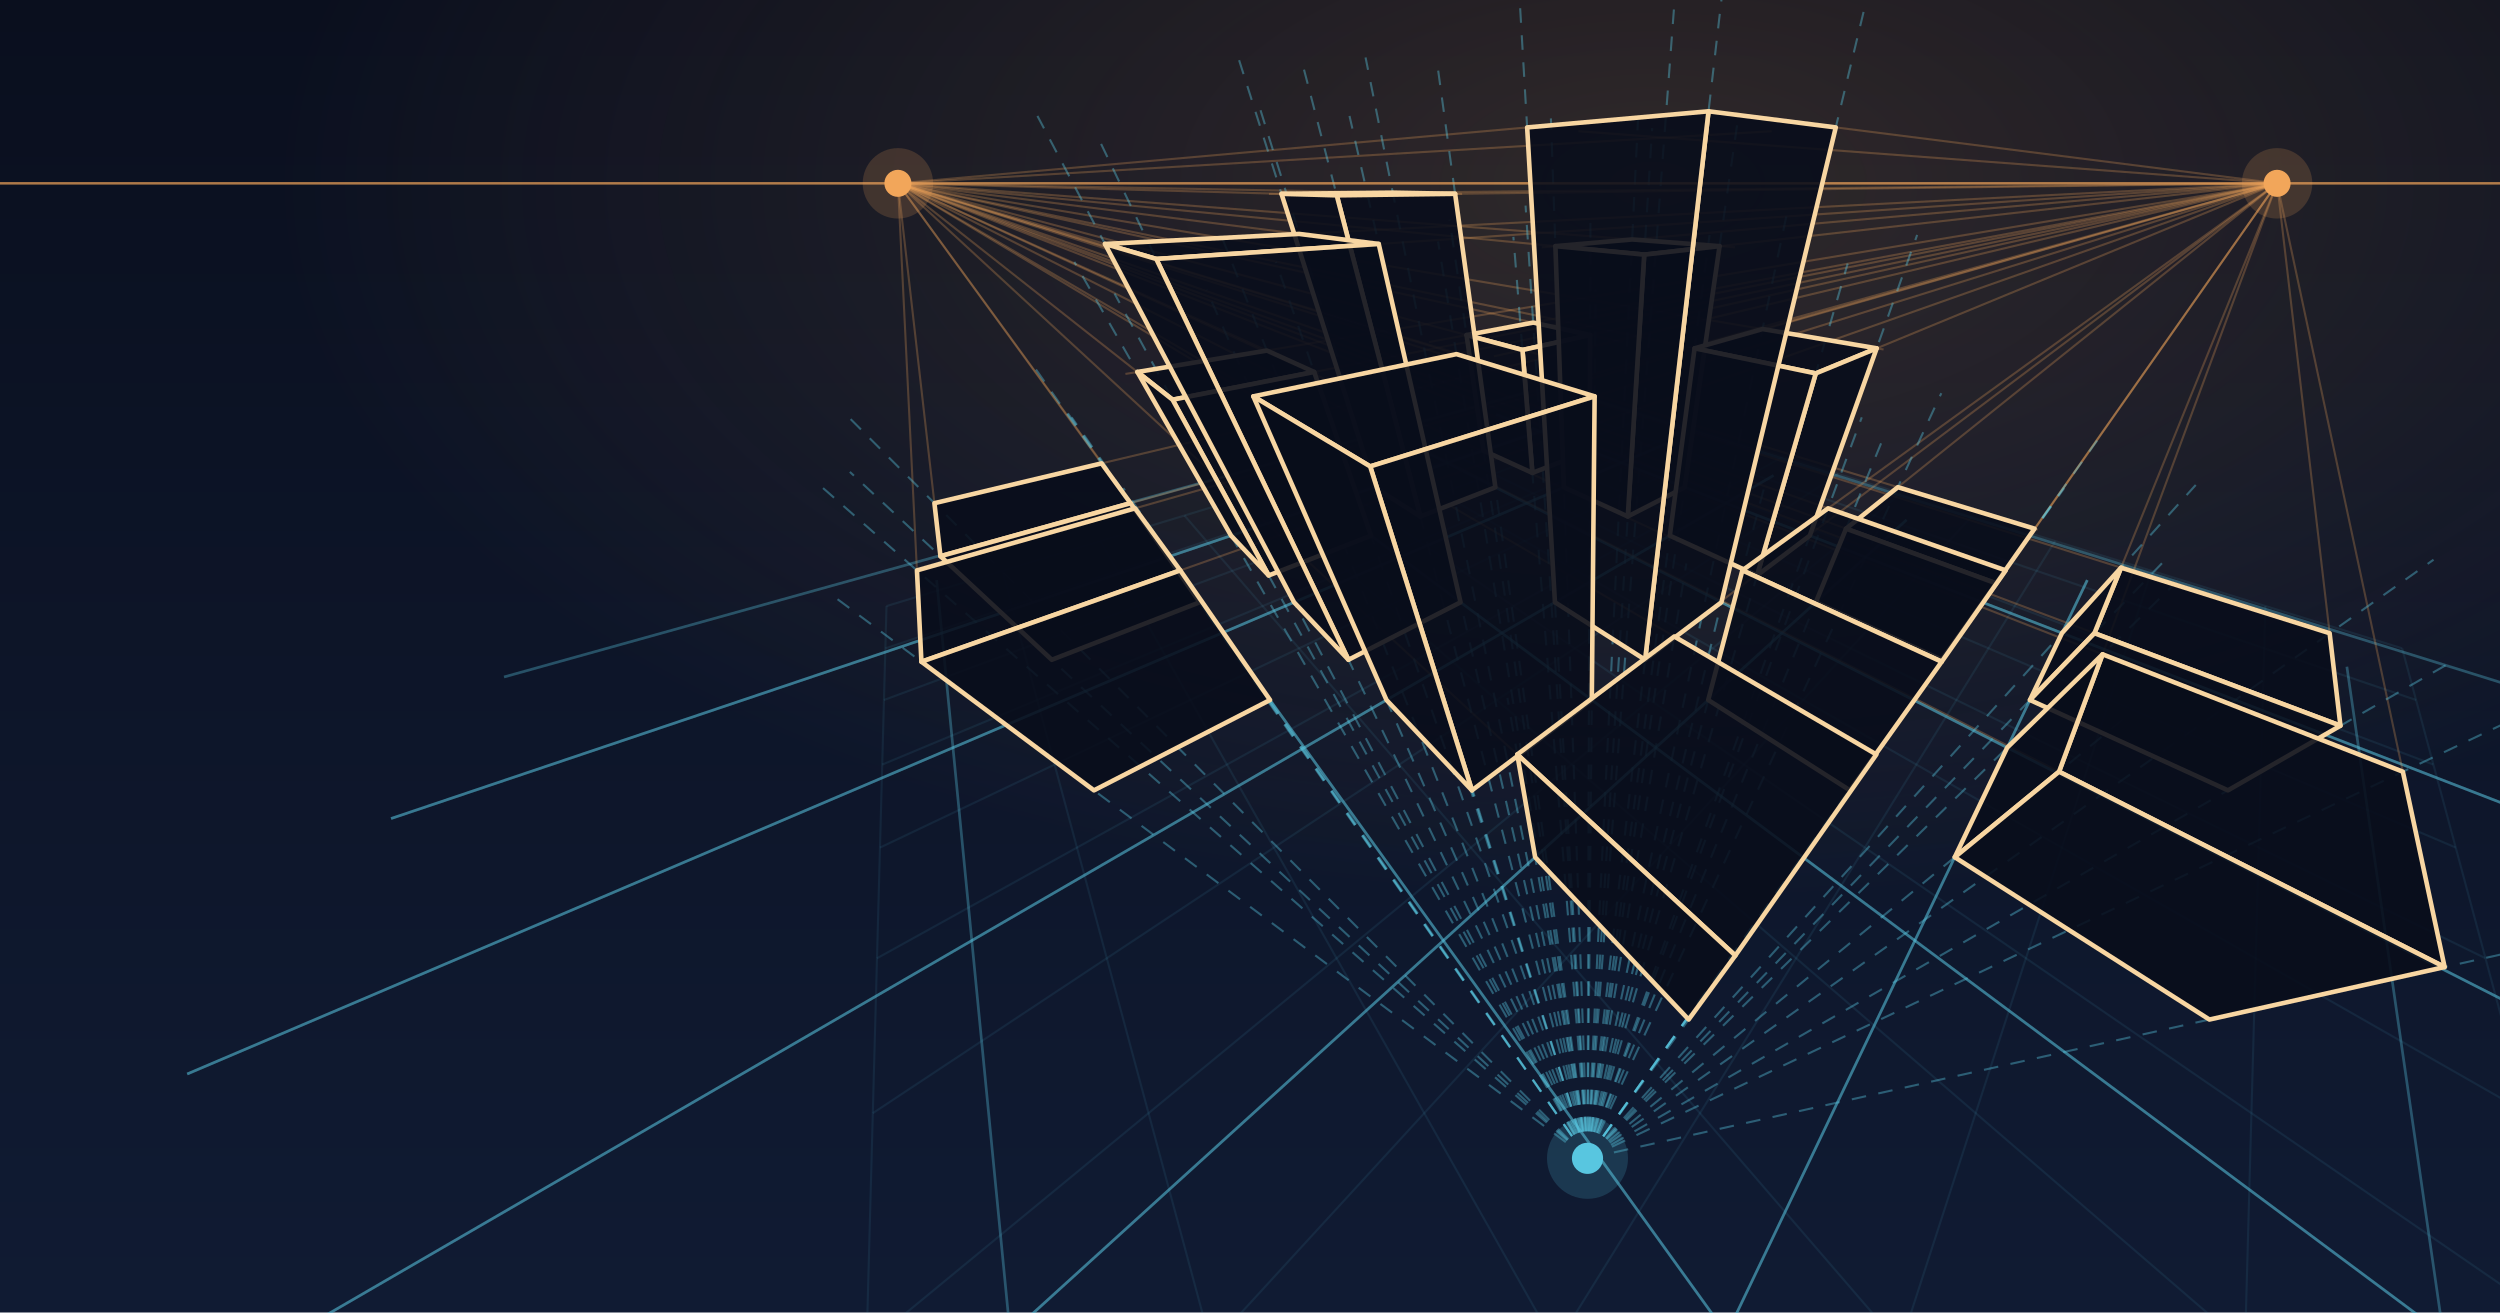
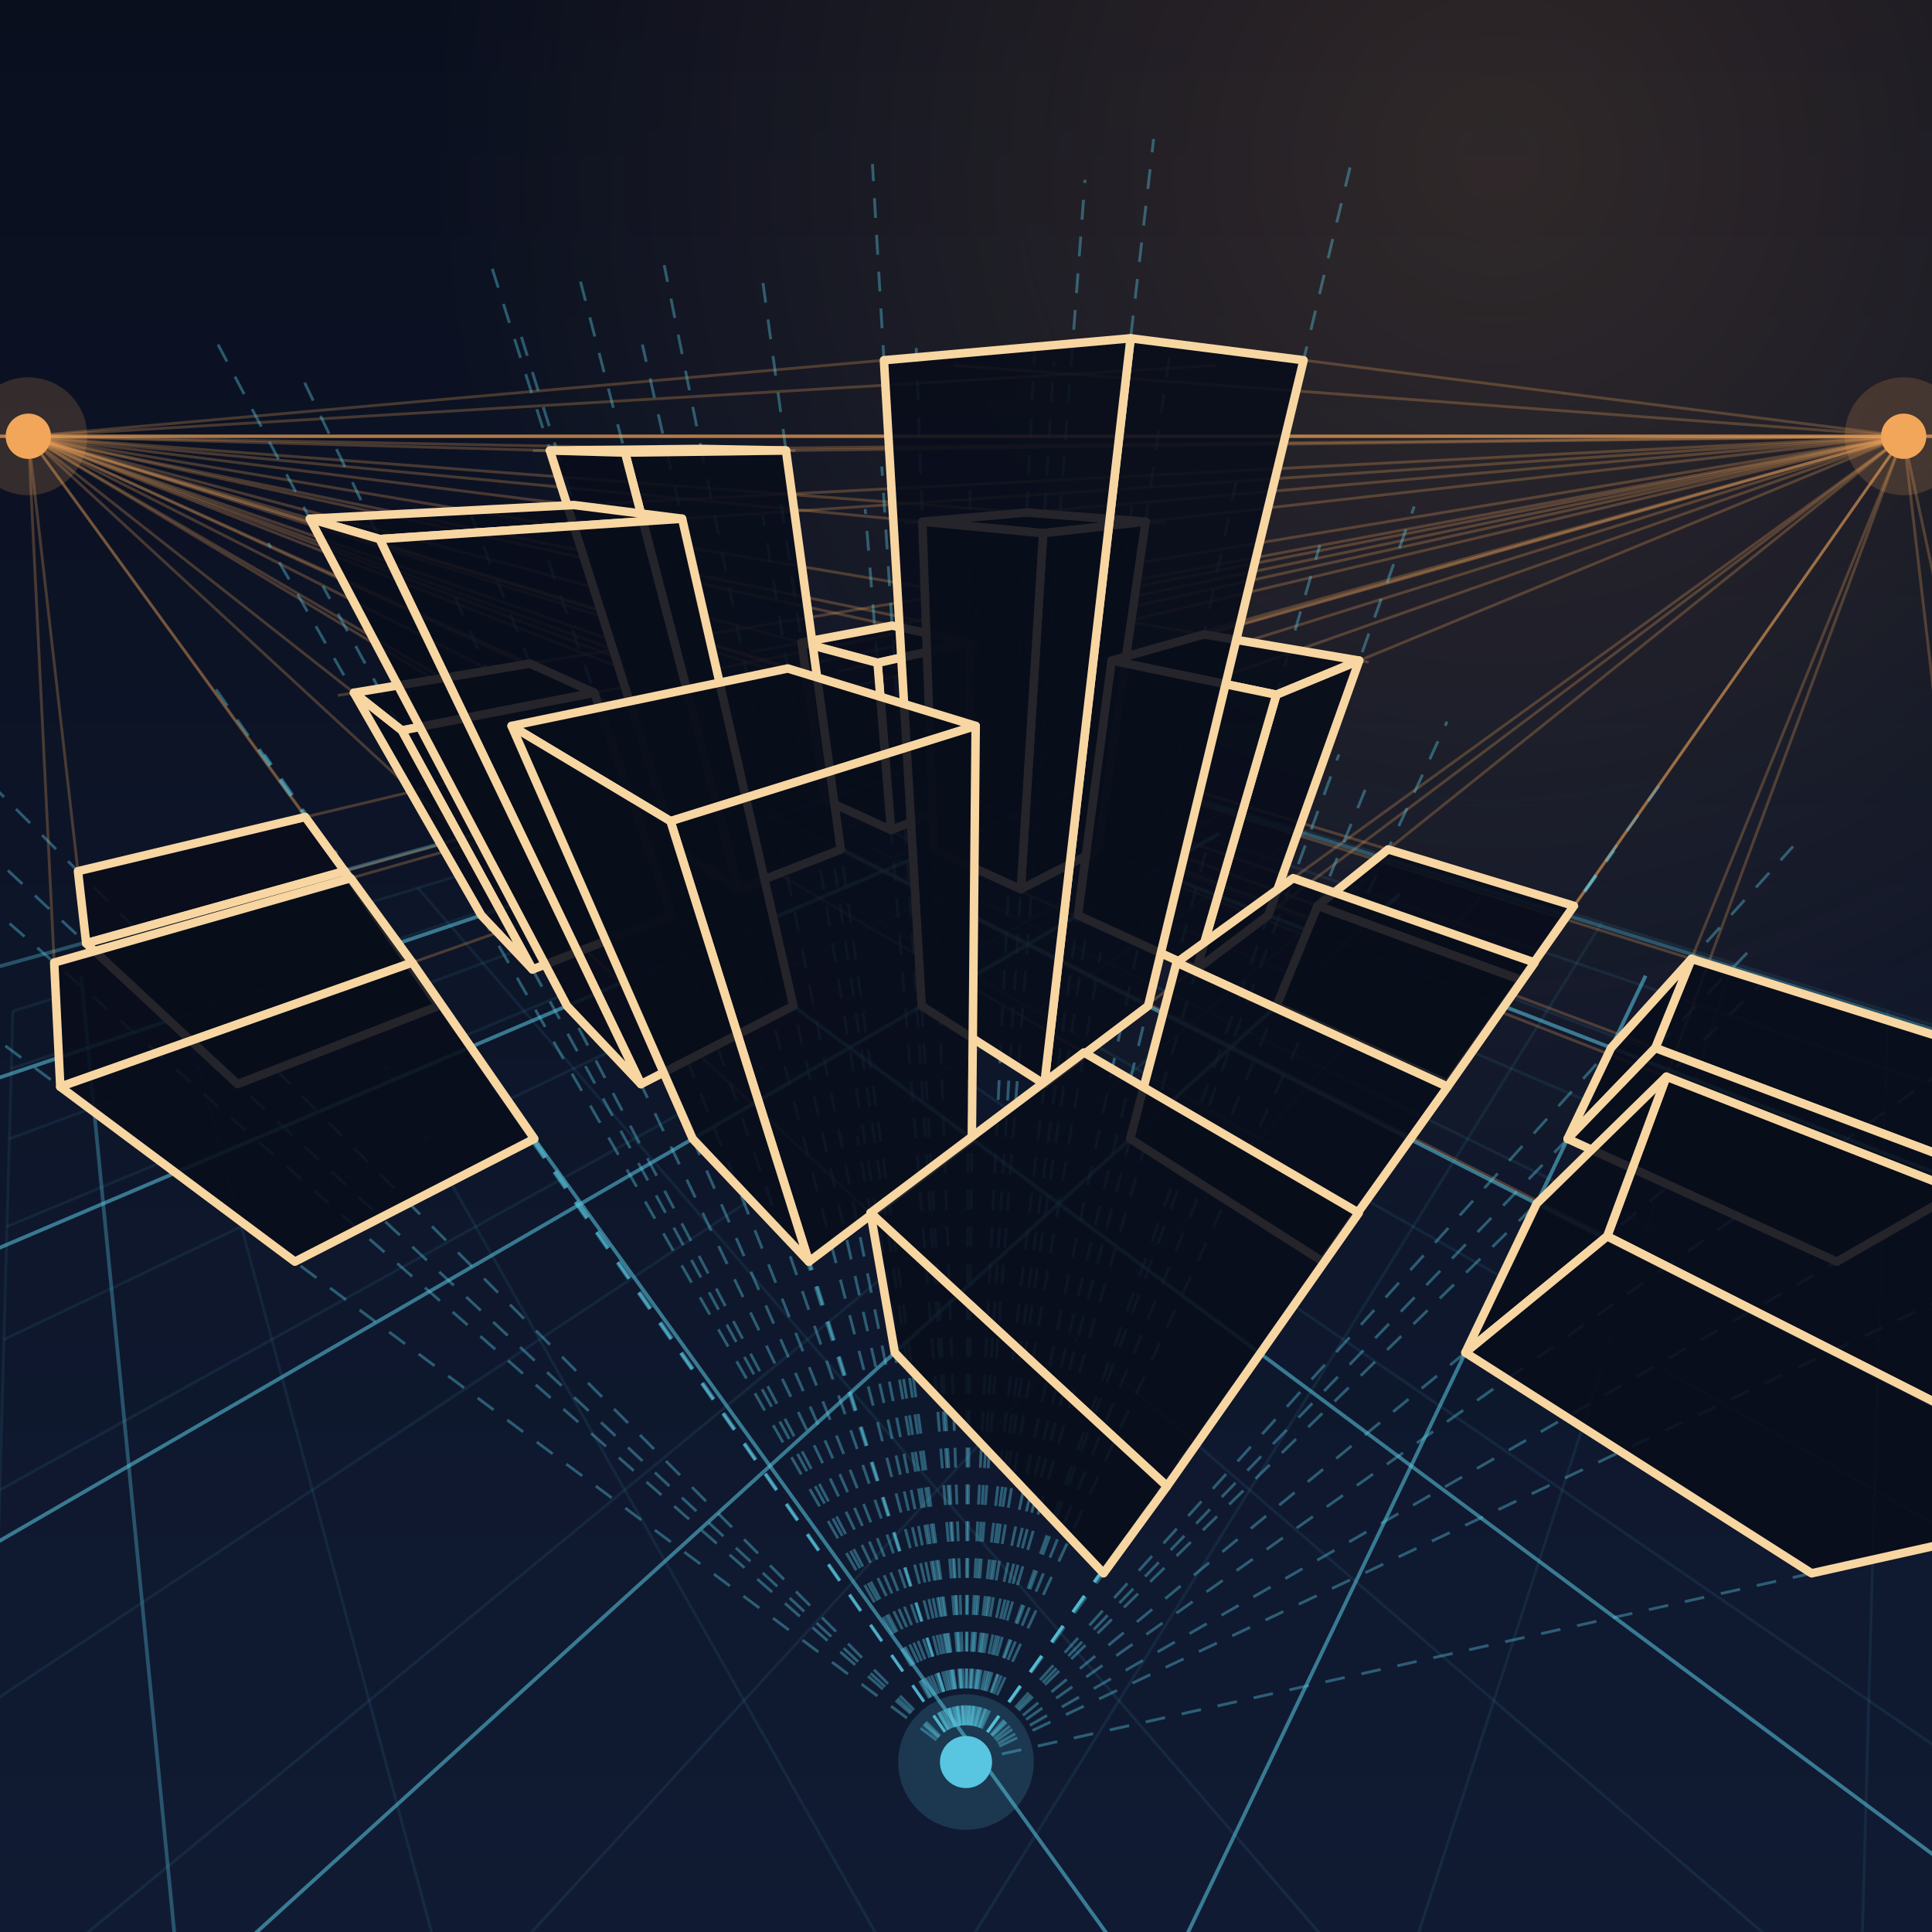
- <svg xmlns="http://www.w3.org/2000/svg" viewBox="0 0 1200 630" width="1200" height="630">
+ <svg xmlns="http://www.w3.org/2000/svg" viewBox="421 -66 682 682" width="1024" height="1024">
  <defs>
    <linearGradient id="sky" x1="0" y1="0" x2="0" y2="1">
      <stop offset="0" stop-color="#0A0F1E" />
      <stop offset="1" stop-color="#101B33" />
    </linearGradient>
-     <radialGradient id="glow" cx="0.660" cy="0.140" r=".55">
+     <radialGradient id="glow" cx="0.773" cy="0.086" r=".55">
      <stop offset="0" stop-color="#F2A65A" stop-opacity=".16" />
      <stop offset="1" stop-color="#F2A65A" stop-opacity="0" />
    </radialGradient>
  </defs>
-   <rect id="bg" x="0" y="0" width="1200" height="630" fill="url(#sky)" />
-   <rect x="0" y="0" width="1200" height="630" fill="url(#glow)" />
+   <rect id="bg" x="421" y="-66" width="682" height="682" fill="url(#sky)" />
+   <rect x="421" y="-66" width="682" height="682" fill="url(#glow)" />
  <g id="art">
    <g id="grid">
      <line x1="408.68" y1="914.67" x2="425.52" y2="290.92" stroke="#58C6E0" stroke-opacity=".09" stroke-width="1" />
      <line x1="653.81" y1="914.67" x2="481.14" y2="274.01" stroke="#58C6E0" stroke-opacity=".09" stroke-width="1" />
      <line x1="898.94" y1="914.67" x2="528.19" y2="259.70" stroke="#58C6E0" stroke-opacity=".09" stroke-width="1" />
      <line x1="1144.07" y1="914.67" x2="568.53" y2="247.44" stroke="#58C6E0" stroke-opacity=".09" stroke-width="1" />
      <line x1="1293.00" y1="831.67" x2="603.49" y2="236.81" stroke="#58C6E0" stroke-opacity=".09" stroke-width="1" />
      <line x1="1243.02" y1="645.84" x2="634.08" y2="227.51" stroke="#58C6E0" stroke-opacity=".09" stroke-width="1" />
      <line x1="1213.03" y1="534.32" x2="661.07" y2="219.31" stroke="#58C6E0" stroke-opacity=".09" stroke-width="1" />
      <line x1="1193.03" y1="459.96" x2="685.07" y2="212.01" stroke="#58C6E0" stroke-opacity=".09" stroke-width="1" />
      <line x1="1178.75" y1="406.84" x2="706.54" y2="205.49" stroke="#58C6E0" stroke-opacity=".09" stroke-width="1" />
      <line x1="1168.03" y1="366.99" x2="725.86" y2="199.61" stroke="#58C6E0" stroke-opacity=".09" stroke-width="1" />
      <line x1="1159.70" y1="336.00" x2="743.34" y2="194.30" stroke="#58C6E0" stroke-opacity=".09" stroke-width="1" />
      <line x1="1153.03" y1="311.20" x2="759.23" y2="189.47" stroke="#58C6E0" stroke-opacity=".09" stroke-width="1" />
      <line x1="1315.32" y1="914.67" x2="1153.03" y2="311.20" stroke="#58C6E0" stroke-opacity=".09" stroke-width="1" />
      <line x1="1070.19" y1="914.67" x2="1087.40" y2="290.92" stroke="#58C6E0" stroke-opacity=".09" stroke-width="1" />
      <line x1="825.06" y1="914.67" x2="1032.71" y2="274.01" stroke="#58C6E0" stroke-opacity=".09" stroke-width="1" />
      <line x1="579.93" y1="914.67" x2="986.43" y2="259.70" stroke="#58C6E0" stroke-opacity=".09" stroke-width="1" />
      <line x1="410.92" y1="831.67" x2="946.76" y2="247.44" stroke="#58C6E0" stroke-opacity=".09" stroke-width="1" />
      <line x1="415.94" y1="645.84" x2="912.38" y2="236.81" stroke="#58C6E0" stroke-opacity=".09" stroke-width="1" />
      <line x1="418.95" y1="534.32" x2="882.30" y2="227.51" stroke="#58C6E0" stroke-opacity=".09" stroke-width="1" />
      <line x1="420.96" y1="459.96" x2="855.76" y2="219.31" stroke="#58C6E0" stroke-opacity=".09" stroke-width="1" />
      <line x1="422.39" y1="406.84" x2="832.16" y2="212.01" stroke="#58C6E0" stroke-opacity=".09" stroke-width="1" />
      <line x1="423.47" y1="366.99" x2="811.05" y2="205.49" stroke="#58C6E0" stroke-opacity=".09" stroke-width="1" />
      <line x1="424.30" y1="336.00" x2="792.05" y2="199.61" stroke="#58C6E0" stroke-opacity=".09" stroke-width="1" />
      <line x1="424.97" y1="311.20" x2="774.86" y2="194.30" stroke="#58C6E0" stroke-opacity=".09" stroke-width="1" />
      <line x1="425.52" y1="290.92" x2="759.23" y2="189.47" stroke="#58C6E0" stroke-opacity=".09" stroke-width="1" />
    </g>
    <g id="roads">
      <line x1="1212.36" y1="914.67" x2="1126.50" y2="320.02" stroke="#58C6E0" stroke-opacity=".34" stroke-width="1.3" />
      <line x1="697.59" y1="914.67" x2="1001.90" y2="278.45" stroke="#58C6E0" stroke-opacity=".34" stroke-width="1.3" />
      <line x1="697.59" y1="914.67" x2="1001.90" y2="278.45" stroke="#58C6E0" stroke-opacity=".34" stroke-width="1.3" />
      <line x1="182.82" y1="914.67" x2="915.16" y2="249.52" stroke="#58C6E0" stroke-opacity=".34" stroke-width="1.3" />
      <line x1="182.82" y1="914.67" x2="915.16" y2="249.52" stroke="#58C6E0" stroke-opacity=".34" stroke-width="1.3" />
      <line x1="-139.62" y1="803.08" x2="851.31" y2="228.21" stroke="#58C6E0" stroke-opacity=".34" stroke-width="1.3" />
      <line x1="-139.62" y1="803.08" x2="851.31" y2="228.21" stroke="#58C6E0" stroke-opacity=".34" stroke-width="1.3" />
      <line x1="89.85" y1="515.52" x2="802.33" y2="211.88" stroke="#58C6E0" stroke-opacity=".34" stroke-width="1.3" />
      <line x1="89.85" y1="515.52" x2="802.33" y2="211.88" stroke="#58C6E0" stroke-opacity=".34" stroke-width="1.3" />
      <line x1="187.70" y1="392.90" x2="763.58" y2="198.95" stroke="#58C6E0" stroke-opacity=".34" stroke-width="1.3" />
      <line x1="187.70" y1="392.90" x2="763.58" y2="198.95" stroke="#58C6E0" stroke-opacity=".34" stroke-width="1.3" />
      <line x1="241.92" y1="324.95" x2="732.15" y2="188.46" stroke="#58C6E0" stroke-opacity=".34" stroke-width="1.3" />
      <line x1="511.64" y1="914.67" x2="449.58" y2="278.45" stroke="#58C6E0" stroke-opacity=".34" stroke-width="1.3" />
      <line x1="1026.41" y1="914.67" x2="547.33" y2="249.52" stroke="#58C6E0" stroke-opacity=".34" stroke-width="1.3" />
      <line x1="1026.41" y1="914.67" x2="547.33" y2="249.52" stroke="#58C6E0" stroke-opacity=".34" stroke-width="1.3" />
      <line x1="1541.18" y1="914.67" x2="619.30" y2="228.21" stroke="#58C6E0" stroke-opacity=".34" stroke-width="1.3" />
      <line x1="1541.18" y1="914.67" x2="619.30" y2="228.21" stroke="#58C6E0" stroke-opacity=".34" stroke-width="1.3" />
      <line x1="1752.00" y1="760.03" x2="674.50" y2="211.88" stroke="#58C6E0" stroke-opacity=".34" stroke-width="1.3" />
      <line x1="1752.00" y1="760.03" x2="674.50" y2="211.88" stroke="#58C6E0" stroke-opacity=".34" stroke-width="1.3" />
      <line x1="1496.76" y1="499.75" x2="718.18" y2="198.95" stroke="#58C6E0" stroke-opacity=".34" stroke-width="1.3" />
      <line x1="1496.76" y1="499.75" x2="718.18" y2="198.95" stroke="#58C6E0" stroke-opacity=".34" stroke-width="1.3" />
      <line x1="1384.04" y1="384.80" x2="753.60" y2="188.46" stroke="#58C6E0" stroke-opacity=".34" stroke-width="1.3" />
    </g>
    <g id="guides">
      <line x1="431.00" y1="88.00" x2="1066.37" y2="409.95" stroke="#F2A65A" stroke-opacity=".26" stroke-width="1" />
      <line x1="431.00" y1="88.00" x2="1090.18" y2="345.71" stroke="#F2A65A" stroke-opacity=".26" stroke-width="1" />
      <line x1="1093.00" y1="88.00" x2="1161.82" y2="409.95" stroke="#F2A65A" stroke-opacity=".26" stroke-width="1" />
      <line x1="1093.00" y1="88.00" x2="997.50" y2="345.71" stroke="#F2A65A" stroke-opacity=".26" stroke-width="1" />
      <line x1="431.00" y1="88.00" x2="1085.73" y2="334.18" stroke="#F2A65A" stroke-opacity=".26" stroke-width="1" />
      <line x1="431.00" y1="88.00" x2="1100.29" y2="298.31" stroke="#F2A65A" stroke-opacity=".26" stroke-width="1" />
      <line x1="1093.00" y1="88.00" x2="1121.76" y2="334.18" stroke="#F2A65A" stroke-opacity=".26" stroke-width="1" />
      <line x1="1093.00" y1="88.00" x2="1007.61" y2="298.31" stroke="#F2A65A" stroke-opacity=".26" stroke-width="1" />
      <line x1="431.00" y1="88.00" x2="769.91" y2="400.53" stroke="#F2A65A" stroke-opacity=".26" stroke-width="1" />
      <line x1="431.00" y1="88.00" x2="855.80" y2="335.97" stroke="#F2A65A" stroke-opacity=".26" stroke-width="1" />
      <line x1="1093.00" y1="88.00" x2="873.73" y2="400.53" stroke="#F2A65A" stroke-opacity=".26" stroke-width="1" />
      <line x1="1093.00" y1="88.00" x2="763.12" y2="335.97" stroke="#F2A65A" stroke-opacity=".26" stroke-width="1" />
      <line x1="431.00" y1="88.00" x2="893.08" y2="299.80" stroke="#F2A65A" stroke-opacity=".26" stroke-width="1" />
      <line x1="431.00" y1="88.00" x2="939.99" y2="265.84" stroke="#F2A65A" stroke-opacity=".26" stroke-width="1" />
      <line x1="1093.00" y1="88.00" x2="944.50" y2="299.80" stroke="#F2A65A" stroke-opacity=".26" stroke-width="1" />
      <line x1="1093.00" y1="88.00" x2="847.31" y2="265.84" stroke="#F2A65A" stroke-opacity=".26" stroke-width="1" />
      <line x1="431.00" y1="88.00" x2="949.81" y2="276.97" stroke="#F2A65A" stroke-opacity=".26" stroke-width="1" />
      <line x1="431.00" y1="88.00" x2="978.17" y2="254.25" stroke="#F2A65A" stroke-opacity=".26" stroke-width="1" />
      <line x1="1093.00" y1="88.00" x2="960.28" y2="276.97" stroke="#F2A65A" stroke-opacity=".26" stroke-width="1" />
      <line x1="1093.00" y1="88.00" x2="885.49" y2="254.25" stroke="#F2A65A" stroke-opacity=".26" stroke-width="1" />
      <line x1="431.00" y1="88.00" x2="625.47" y2="204.57" stroke="#F2A65A" stroke-opacity=".26" stroke-width="1" />
      <line x1="431.00" y1="88.00" x2="736.61" y2="181.44" stroke="#F2A65A" stroke-opacity=".26" stroke-width="1" />
      <line x1="1093.00" y1="88.00" x2="719.56" y2="204.57" stroke="#F2A65A" stroke-opacity=".26" stroke-width="1" />
      <line x1="1093.00" y1="88.00" x2="643.93" y2="181.44" stroke="#F2A65A" stroke-opacity=".26" stroke-width="1" />
      <line x1="431.00" y1="88.00" x2="775.31" y2="57.40" stroke="#F2A65A" stroke-opacity=".26" stroke-width="1" />
      <line x1="431.00" y1="88.00" x2="850.35" y2="62.99" stroke="#F2A65A" stroke-opacity=".26" stroke-width="1" />
      <line x1="1093.00" y1="88.00" x2="851.51" y2="57.40" stroke="#F2A65A" stroke-opacity=".26" stroke-width="1" />
      <line x1="1093.00" y1="88.00" x2="757.67" y2="62.99" stroke="#F2A65A" stroke-opacity=".26" stroke-width="1" />
      <line x1="431.00" y1="88.00" x2="866.93" y2="178.28" stroke="#F2A65A" stroke-opacity=".26" stroke-width="1" />
      <line x1="431.00" y1="88.00" x2="904.11" y2="167.75" stroke="#F2A65A" stroke-opacity=".26" stroke-width="1" />
      <line x1="1093.00" y1="88.00" x2="873.89" y2="178.28" stroke="#F2A65A" stroke-opacity=".26" stroke-width="1" />
      <line x1="1093.00" y1="88.00" x2="811.43" y2="167.75" stroke="#F2A65A" stroke-opacity=".26" stroke-width="1" />
      <line x1="431.00" y1="88.00" x2="441.40" y2="299.80" stroke="#F2A65A" stroke-opacity=".26" stroke-width="1" />
      <line x1="431.00" y1="88.00" x2="560.74" y2="265.84" stroke="#F2A65A" stroke-opacity=".26" stroke-width="1" />
      <line x1="1093.00" y1="88.00" x2="492.83" y2="299.80" stroke="#F2A65A" stroke-opacity=".26" stroke-width="1" />
      <line x1="1093.00" y1="88.00" x2="468.06" y2="265.84" stroke="#F2A65A" stroke-opacity=".26" stroke-width="1" />
      <line x1="431.00" y1="88.00" x2="544.31" y2="121.17" stroke="#F2A65A" stroke-opacity=".26" stroke-width="1" />
      <line x1="431.00" y1="88.00" x2="650.53" y2="115.68" stroke="#F2A65A" stroke-opacity=".26" stroke-width="1" />
      <line x1="1093.00" y1="88.00" x2="601.42" y2="121.17" stroke="#F2A65A" stroke-opacity=".26" stroke-width="1" />
      <line x1="1093.00" y1="88.00" x2="557.85" y2="115.68" stroke="#F2A65A" stroke-opacity=".26" stroke-width="1" />
      <line x1="431.00" y1="88.00" x2="790.77" y2="122.37" stroke="#F2A65A" stroke-opacity=".26" stroke-width="1" />
      <line x1="431.00" y1="88.00" x2="832.78" y2="118.71" stroke="#F2A65A" stroke-opacity=".26" stroke-width="1" />
      <line x1="1093.00" y1="88.00" x2="787.93" y2="122.37" stroke="#F2A65A" stroke-opacity=".26" stroke-width="1" />
      <line x1="1093.00" y1="88.00" x2="740.10" y2="118.71" stroke="#F2A65A" stroke-opacity=".26" stroke-width="1" />
      <line x1="431.00" y1="88.00" x2="450.97" y2="263.02" stroke="#F2A65A" stroke-opacity=".26" stroke-width="1" />
      <line x1="431.00" y1="88.00" x2="542.45" y2="241.23" stroke="#F2A65A" stroke-opacity=".26" stroke-width="1" />
      <line x1="1093.00" y1="88.00" x2="465.61" y2="263.02" stroke="#F2A65A" stroke-opacity=".26" stroke-width="1" />
      <line x1="1093.00" y1="88.00" x2="449.77" y2="241.23" stroke="#F2A65A" stroke-opacity=".26" stroke-width="1" />
      <line x1="431.00" y1="88.00" x2="562.03" y2="191.22" stroke="#F2A65A" stroke-opacity=".26" stroke-width="1" />
      <line x1="431.00" y1="88.00" x2="632.88" y2="179.49" stroke="#F2A65A" stroke-opacity=".26" stroke-width="1" />
      <line x1="1093.00" y1="88.00" x2="566.08" y2="191.22" stroke="#F2A65A" stroke-opacity=".26" stroke-width="1" />
      <line x1="1093.00" y1="88.00" x2="540.20" y2="179.49" stroke="#F2A65A" stroke-opacity=".26" stroke-width="1" />
      <line x1="431.00" y1="88.00" x2="640.90" y2="93.74" stroke="#F2A65A" stroke-opacity=".26" stroke-width="1" />
      <line x1="431.00" y1="88.00" x2="701.80" y2="93.10" stroke="#F2A65A" stroke-opacity=".26" stroke-width="1" />
      <line x1="1093.00" y1="88.00" x2="643.21" y2="93.74" stroke="#F2A65A" stroke-opacity=".26" stroke-width="1" />
      <line x1="1093.00" y1="88.00" x2="609.12" y2="93.10" stroke="#F2A65A" stroke-opacity=".26" stroke-width="1" />
      <line x1="431.00" y1="88.00" x2="742.15" y2="171.02" stroke="#F2A65A" stroke-opacity=".26" stroke-width="1" />
      <line x1="431.00" y1="88.00" x2="778.61" y2="164.20" stroke="#F2A65A" stroke-opacity=".26" stroke-width="1" />
      <line x1="1093.00" y1="88.00" x2="717.07" y2="171.02" stroke="#F2A65A" stroke-opacity=".26" stroke-width="1" />
      <line x1="1093.00" y1="88.00" x2="685.93" y2="164.20" stroke="#F2A65A" stroke-opacity=".26" stroke-width="1" />
    </g>
    <g id="nadir-rays">
      <line x1="762.00" y1="556.00" x2="1231.01" y2="451.33" stroke="#58C6E0" stroke-opacity=".40" stroke-width="1" stroke-dasharray="7 6" />
      <line x1="762.00" y1="556.00" x2="1208.16" y2="344.43" stroke="#58C6E0" stroke-opacity=".40" stroke-width="1" stroke-dasharray="7 6" />
      <line x1="762.00" y1="556.00" x2="1020.03" y2="344.43" stroke="#58C6E0" stroke-opacity=".40" stroke-width="1" stroke-dasharray="7 6" />
      <line x1="762.00" y1="556.00" x2="1043.84" y2="280.19" stroke="#58C6E0" stroke-opacity=".40" stroke-width="1" stroke-dasharray="7 6" />
      <line x1="762.00" y1="556.00" x2="1174.01" y2="319.27" stroke="#58C6E0" stroke-opacity=".40" stroke-width="1" stroke-dasharray="7 6" />
      <line x1="762.00" y1="556.00" x2="1168.10" y2="268.66" stroke="#58C6E0" stroke-opacity=".40" stroke-width="1" stroke-dasharray="7 6" />
      <line x1="762.00" y1="556.00" x2="1039.39" y2="268.66" stroke="#58C6E0" stroke-opacity=".40" stroke-width="1" stroke-dasharray="7 6" />
      <line x1="762.00" y1="556.00" x2="1053.95" y2="232.79" stroke="#58C6E0" stroke-opacity=".40" stroke-width="1" stroke-dasharray="7 6" />
      <line x1="762.00" y1="556.00" x2="842.88" y2="445.03" stroke="#58C6E0" stroke-opacity=".40" stroke-width="1" stroke-dasharray="7 6" />
      <line x1="762.00" y1="556.00" x2="920.07" y2="335.01" stroke="#58C6E0" stroke-opacity=".40" stroke-width="1" stroke-dasharray="7 6" />
      <line x1="762.00" y1="556.00" x2="723.57" y2="335.01" stroke="#58C6E0" stroke-opacity=".40" stroke-width="1" stroke-dasharray="7 6" />
      <line x1="762.00" y1="556.00" x2="809.46" y2="270.45" stroke="#58C6E0" stroke-opacity=".40" stroke-width="1" stroke-dasharray="7 6" />
      <line x1="762.00" y1="556.00" x2="955.79" y2="284.27" stroke="#58C6E0" stroke-opacity=".40" stroke-width="1" stroke-dasharray="7 6" />
      <line x1="762.00" y1="556.00" x2="990.84" y2="234.28" stroke="#58C6E0" stroke-opacity=".40" stroke-width="1" stroke-dasharray="7 6" />
      <line x1="762.00" y1="556.00" x2="846.74" y2="234.28" stroke="#58C6E0" stroke-opacity=".40" stroke-width="1" stroke-dasharray="7 6" />
      <line x1="762.00" y1="556.00" x2="893.65" y2="200.32" stroke="#58C6E0" stroke-opacity=".40" stroke-width="1" stroke-dasharray="7 6" />
      <line x1="762.00" y1="556.00" x2="985.60" y2="241.37" stroke="#58C6E0" stroke-opacity=".40" stroke-width="1" stroke-dasharray="7 6" />
      <line x1="762.00" y1="556.00" x2="1006.62" y2="211.45" stroke="#58C6E0" stroke-opacity=".40" stroke-width="1" stroke-dasharray="7 6" />
      <line x1="762.00" y1="556.00" x2="903.47" y2="211.45" stroke="#58C6E0" stroke-opacity=".40" stroke-width="1" stroke-dasharray="7 6" />
      <line x1="762.00" y1="556.00" x2="931.83" y2="188.73" stroke="#58C6E0" stroke-opacity=".40" stroke-width="1" stroke-dasharray="7 6" />
      <line x1="762.00" y1="556.00" x2="643.09" y2="177.38" stroke="#58C6E0" stroke-opacity=".40" stroke-width="1" stroke-dasharray="7 6" />
      <line x1="762.00" y1="556.00" x2="765.90" y2="139.05" stroke="#58C6E0" stroke-opacity=".40" stroke-width="1" stroke-dasharray="7 6" />
      <line x1="762.00" y1="556.00" x2="579.13" y2="139.05" stroke="#58C6E0" stroke-opacity=".40" stroke-width="1" stroke-dasharray="7 6" />
      <line x1="762.00" y1="556.00" x2="690.27" y2="115.92" stroke="#58C6E0" stroke-opacity=".40" stroke-width="1" stroke-dasharray="7 6" />
      <line x1="762.00" y1="556.00" x2="828.23" y2="-16.94" stroke="#58C6E0" stroke-opacity=".40" stroke-width="1" stroke-dasharray="7 6" />
      <line x1="762.00" y1="556.00" x2="897.85" y2="-8.12" stroke="#58C6E0" stroke-opacity=".40" stroke-width="1" stroke-dasharray="7 6" />
      <line x1="762.00" y1="556.00" x2="728.97" y2="-8.12" stroke="#58C6E0" stroke-opacity=".40" stroke-width="1" stroke-dasharray="7 6" />
      <line x1="762.00" y1="556.00" x2="804.01" y2="-2.53" stroke="#58C6E0" stroke-opacity=".40" stroke-width="1" stroke-dasharray="7 6" />
      <line x1="762.00" y1="556.00" x2="886.90" y2="126.49" stroke="#58C6E0" stroke-opacity=".40" stroke-width="1" stroke-dasharray="7 6" />
      <line x1="762.00" y1="556.00" x2="920.23" y2="112.76" stroke="#58C6E0" stroke-opacity=".40" stroke-width="1" stroke-dasharray="7 6" />
      <line x1="762.00" y1="556.00" x2="820.59" y2="112.76" stroke="#58C6E0" stroke-opacity=".40" stroke-width="1" stroke-dasharray="7 6" />
      <line x1="762.00" y1="556.00" x2="857.77" y2="102.23" stroke="#58C6E0" stroke-opacity=".40" stroke-width="1" stroke-dasharray="7 6" />
      <line x1="762.00" y1="556.00" x2="397.52" y2="284.27" stroke="#58C6E0" stroke-opacity=".40" stroke-width="1" stroke-dasharray="7 6" />
      <line x1="762.00" y1="556.00" x2="539.17" y2="234.28" stroke="#58C6E0" stroke-opacity=".40" stroke-width="1" stroke-dasharray="7 6" />
      <line x1="762.00" y1="556.00" x2="395.06" y2="234.28" stroke="#58C6E0" stroke-opacity=".40" stroke-width="1" stroke-dasharray="7 6" />
      <line x1="762.00" y1="556.00" x2="514.40" y2="200.32" stroke="#58C6E0" stroke-opacity=".40" stroke-width="1" stroke-dasharray="7 6" />
      <line x1="762.00" y1="556.00" x2="526.03" y2="63.87" stroke="#58C6E0" stroke-opacity=".40" stroke-width="1" stroke-dasharray="7 6" />
      <line x1="762.00" y1="556.00" x2="647.76" y2="55.65" stroke="#58C6E0" stroke-opacity=".40" stroke-width="1" stroke-dasharray="7 6" />
      <line x1="762.00" y1="556.00" x2="497.97" y2="55.65" stroke="#58C6E0" stroke-opacity=".40" stroke-width="1" stroke-dasharray="7 6" />
      <line x1="762.00" y1="556.00" x2="604.19" y2="50.16" stroke="#58C6E0" stroke-opacity=".40" stroke-width="1" stroke-dasharray="7 6" />
      <line x1="762.00" y1="556.00" x2="793.05" y2="61.49" stroke="#58C6E0" stroke-opacity=".40" stroke-width="1" stroke-dasharray="7 6" />
      <line x1="762.00" y1="556.00" x2="834.27" y2="56.85" stroke="#58C6E0" stroke-opacity=".40" stroke-width="1" stroke-dasharray="7 6" />
      <line x1="762.00" y1="556.00" x2="744.43" y2="56.85" stroke="#58C6E0" stroke-opacity=".40" stroke-width="1" stroke-dasharray="7 6" />
      <line x1="762.00" y1="556.00" x2="786.44" y2="53.19" stroke="#58C6E0" stroke-opacity=".40" stroke-width="1" stroke-dasharray="7 6" />
      <line x1="762.00" y1="556.00" x2="407.94" y2="226.52" stroke="#58C6E0" stroke-opacity=".40" stroke-width="1" stroke-dasharray="7 6" />
      <line x1="762.00" y1="556.00" x2="511.95" y2="197.50" stroke="#58C6E0" stroke-opacity=".40" stroke-width="1" stroke-dasharray="7 6" />
      <line x1="762.00" y1="556.00" x2="404.63" y2="197.50" stroke="#58C6E0" stroke-opacity=".40" stroke-width="1" stroke-dasharray="7 6" />
      <line x1="762.00" y1="556.00" x2="496.11" y2="175.71" stroke="#58C6E0" stroke-opacity=".40" stroke-width="1" stroke-dasharray="7 6" />
      <line x1="762.00" y1="556.00" x2="534.95" y2="140.88" stroke="#58C6E0" stroke-opacity=".40" stroke-width="1" stroke-dasharray="7 6" />
      <line x1="762.00" y1="556.00" x2="612.42" y2="125.70" stroke="#58C6E0" stroke-opacity=".40" stroke-width="1" stroke-dasharray="7 6" />
      <line x1="762.00" y1="556.00" x2="515.69" y2="125.70" stroke="#58C6E0" stroke-opacity=".40" stroke-width="1" stroke-dasharray="7 6" />
      <line x1="762.00" y1="556.00" x2="586.54" y2="113.97" stroke="#58C6E0" stroke-opacity=".40" stroke-width="1" stroke-dasharray="7 6" />
      <line x1="762.00" y1="556.00" x2="624.78" y2="29.04" stroke="#58C6E0" stroke-opacity=".40" stroke-width="1" stroke-dasharray="7 6" />
      <line x1="762.00" y1="556.00" x2="689.55" y2="28.22" stroke="#58C6E0" stroke-opacity=".40" stroke-width="1" stroke-dasharray="7 6" />
      <line x1="762.00" y1="556.00" x2="594.56" y2="28.22" stroke="#58C6E0" stroke-opacity=".40" stroke-width="1" stroke-dasharray="7 6" />
      <line x1="762.00" y1="556.00" x2="655.46" y2="27.58" stroke="#58C6E0" stroke-opacity=".40" stroke-width="1" stroke-dasharray="7 6" />
      <line x1="762.00" y1="556.00" x2="726.42" y2="113.67" stroke="#58C6E0" stroke-opacity=".40" stroke-width="1" stroke-dasharray="7 6" />
      <line x1="762.00" y1="556.00" x2="763.41" y2="105.50" stroke="#58C6E0" stroke-opacity=".40" stroke-width="1" stroke-dasharray="7 6" />
      <line x1="762.00" y1="556.00" x2="695.81" y2="105.50" stroke="#58C6E0" stroke-opacity=".40" stroke-width="1" stroke-dasharray="7 6" />
      <line x1="762.00" y1="556.00" x2="732.27" y2="98.68" stroke="#58C6E0" stroke-opacity=".40" stroke-width="1" stroke-dasharray="7 6" />
    </g>
-     <line x1="-50.00" y1="88.00" x2="1250.00" y2="88.00" stroke="#F2A65A" stroke-opacity=".70" stroke-width="1.2" />
+     <line x1="371.00" y1="88.00" x2="1153.00" y2="88.00" stroke="#F2A65A" stroke-opacity=".70" stroke-width="1.2" />
    <g id="boxes">
-       <path d="M730.79,167.99L703.94,160.83L735.92,154.84L763.24,160.83Z" fill="#080D1B" fill-opacity=".88" stroke="#F8D6A2" stroke-width="2.2" stroke-linejoin="round" />
-       <path d="M735.54,226.99L763.06,216.29L763.24,160.83L730.79,167.99Z" fill="#080D1B" fill-opacity=".88" stroke="#F8D6A2" stroke-width="2.2" stroke-linejoin="round" />
-       <path d="M735.54,226.99L712.09,216.29L703.94,160.83L730.79,167.99Z" fill="#080D1B" fill-opacity=".88" stroke="#F8D6A2" stroke-width="2.2" stroke-linejoin="round" />
-       <path d="M789.23,122.22L746.59,118.15L783.44,114.94L825.39,118.15Z" fill="#080D1B" fill-opacity=".88" stroke="#F8D6A2" stroke-width="2.2" stroke-linejoin="round" />
-       <path d="M781.34,247.90L808.63,233.90L825.39,118.15L789.23,122.22Z" fill="#080D1B" fill-opacity=".88" stroke="#F8D6A2" stroke-width="2.2" stroke-linejoin="round" />
-       <path d="M781.34,247.90L750.66,233.90L746.59,118.15L789.23,122.22Z" fill="#080D1B" fill-opacity=".88" stroke="#F8D6A2" stroke-width="2.2" stroke-linejoin="round" />
-       <path d="M641.64,93.76L615.12,93.03L668.55,92.47L698.45,93.03Z" fill="#080D1B" fill-opacity=".88" stroke="#F8D6A2" stroke-width="2.2" stroke-linejoin="round" />
-       <path d="M681.77,247.90L717.78,233.90L698.45,93.03L641.64,93.76Z" fill="#080D1B" fill-opacity=".88" stroke="#F8D6A2" stroke-width="2.2" stroke-linejoin="round" />
-       <path d="M681.77,247.90L659.81,233.90L615.12,93.03L641.64,93.76Z" fill="#080D1B" fill-opacity=".88" stroke="#F8D6A2" stroke-width="2.2" stroke-linejoin="round" />
-       <path d="M562.84,191.86L545.94,178.54L608.09,168.26L630.79,178.54Z" fill="#080D1B" fill-opacity=".88" stroke="#F8D6A2" stroke-width="2.2" stroke-linejoin="round" />
-       <path d="M608.97,276.21L658.10,257.10L630.79,178.54L562.84,191.86Z" fill="#080D1B" fill-opacity=".88" stroke="#F8D6A2" stroke-width="2.2" stroke-linejoin="round" />
-       <path d="M608.97,276.21L590.91,257.10L545.94,178.54L562.84,191.86Z" fill="#080D1B" fill-opacity=".88" stroke="#F8D6A2" stroke-width="2.2" stroke-linejoin="round" />
-       <path d="M871.56,179.24L813.40,167.19L846.01,157.95L900.80,167.19Z" fill="#080D1B" fill-opacity=".88" stroke="#F8D6A2" stroke-width="2.2" stroke-linejoin="round" />
-       <path d="M843.37,276.21L868.70,257.10L900.80,167.19L871.56,179.24Z" fill="#080D1B" fill-opacity=".88" stroke="#F8D6A2" stroke-width="2.2" stroke-linejoin="round" />
-       <path d="M843.37,276.21L801.51,257.10L813.40,167.19L871.56,179.24Z" fill="#080D1B" fill-opacity=".88" stroke="#F8D6A2" stroke-width="2.2" stroke-linejoin="round" />
-       <path d="M958.14,280.01L886.10,253.77L910.98,233.84L976.58,253.77Z" fill="#080D1B" fill-opacity=".88" stroke="#F8D6A2" stroke-width="2.2" stroke-linejoin="round" />
-       <path d="M932.07,316.69L871.59,289.09L886.10,253.77L958.14,280.01Z" fill="#080D1B" fill-opacity=".88" stroke="#F8D6A2" stroke-width="2.2" stroke-linejoin="round" />
-       <path d="M451.42,266.98L448.52,241.53L528.76,222.41L542.66,241.53Z" fill="#080D1B" fill-opacity=".88" stroke="#F8D6A2" stroke-width="2.2" stroke-linejoin="round" />
-       <path d="M504.85,316.69L575.84,289.09L542.66,241.53L451.42,266.98Z" fill="#080D1B" fill-opacity=".88" stroke="#F8D6A2" stroke-width="2.2" stroke-linejoin="round" />
-       <path d="M1123.41,348.34L1005.32,303.94L1018.10,272.48L1118.22,303.94Z" fill="#080D1B" fill-opacity=".88" stroke="#F8D6A2" stroke-width="2.2" stroke-linejoin="round" />
-       <path d="M974.38,336.00L989.75,303.87L1018.10,272.48L1005.32,303.94Z" fill="#080D1B" fill-opacity=".88" stroke="#F8D6A2" stroke-width="2.2" stroke-linejoin="round" />
-       <path d="M1069.41,379.37L974.38,336.00L1005.32,303.94L1123.41,348.34Z" fill="#080D1B" fill-opacity=".88" stroke="#F8D6A2" stroke-width="2.2" stroke-linejoin="round" />
-       <path d="M932.00,317.64L836.33,273.79L877.48,244.00L962.74,273.79Z" fill="#080D1B" fill-opacity=".88" stroke="#F8D6A2" stroke-width="2.2" stroke-linejoin="round" />
-       <path d="M887.97,379.37L819.94,336.00L836.33,273.79L932.00,317.64Z" fill="#080D1B" fill-opacity=".88" stroke="#F8D6A2" stroke-width="2.2" stroke-linejoin="round" />
-       <path d="M442.28,317.64L440.13,273.79L544.80,244.00L566.53,273.79Z" fill="#080D1B" fill-opacity=".88" stroke="#F8D6A2" stroke-width="2.2" stroke-linejoin="round" />
-       <path d="M525.09,379.37L609.62,336.00L566.53,273.79L442.28,317.64Z" fill="#080D1B" fill-opacity=".88" stroke="#F8D6A2" stroke-width="2.2" stroke-linejoin="round" />
-       <path d="M555.01,124.30L530.40,117.10L623.57,112.28L661.79,117.10Z" fill="#080D1B" fill-opacity=".88" stroke="#F8D6A2" stroke-width="2.2" stroke-linejoin="round" />
-       <path d="M647.26,316.69L701.06,289.09L661.79,117.10L555.01,124.30Z" fill="#080D1B" fill-opacity=".88" stroke="#F8D6A2" stroke-width="2.2" stroke-linejoin="round" />
-       <path d="M647.26,316.69L621.15,289.09L530.40,117.10L555.01,124.30Z" fill="#080D1B" fill-opacity=".88" stroke="#F8D6A2" stroke-width="2.2" stroke-linejoin="round" />
-       <path d="M789.66,316.69L826.28,289.09L881.17,61.16L820.10,53.42Z" fill="#080D1B" fill-opacity=".88" stroke="#F8D6A2" stroke-width="2.2" stroke-linejoin="round" />
-       <path d="M789.66,316.69L746.37,289.09L733.03,61.16L820.10,53.42Z" fill="#080D1B" fill-opacity=".88" stroke="#F8D6A2" stroke-width="2.2" stroke-linejoin="round" />
-       <path d="M657.69,223.88L601.59,190.25L699.08,169.97L765.42,190.25Z" fill="#080D1B" fill-opacity=".88" stroke="#F8D6A2" stroke-width="2.2" stroke-linejoin="round" />
-       <path d="M706.53,379.37L764.06,336.00L765.42,190.25L657.69,223.88Z" fill="#080D1B" fill-opacity=".88" stroke="#F8D6A2" stroke-width="2.2" stroke-linejoin="round" />
-       <path d="M706.53,379.37L665.51,336.00L601.59,190.25L657.69,223.88Z" fill="#080D1B" fill-opacity=".88" stroke="#F8D6A2" stroke-width="2.2" stroke-linejoin="round" />
-       <path d="M1173.41,464.18L988.34,370.41L1009.23,314.06L1153.37,370.41Z" fill="#080D1B" fill-opacity=".88" stroke="#F8D6A2" stroke-width="2.2" stroke-linejoin="round" />
-       <path d="M938.28,411.46L963.44,358.87L1009.23,314.06L988.34,370.41Z" fill="#080D1B" fill-opacity=".88" stroke="#F8D6A2" stroke-width="2.2" stroke-linejoin="round" />
-       <path d="M1060.50,489.38L938.28,411.46L988.34,370.41L1173.41,464.18Z" fill="#080D1B" fill-opacity=".88" stroke="#F8D6A2" stroke-width="2.2" stroke-linejoin="round" />
-       <path d="M832.95,458.66L728.29,362.15L803.63,305.52L900.66,362.15Z" fill="#080D1B" fill-opacity=".88" stroke="#F8D6A2" stroke-width="2.2" stroke-linejoin="round" />
-       <path d="M810.55,489.38L736.87,411.46L728.29,362.15L832.95,458.66Z" fill="#080D1B" fill-opacity=".88" stroke="#F8D6A2" stroke-width="2.2" stroke-linejoin="round" />
-     </g>
-     <circle cx="431.00" cy="88.00" r="16.9" fill="#F2A65A" fill-opacity=".18" />
-     <circle cx="431.00" cy="88.00" r="6.5" fill="#F2A65A" />
-     <circle cx="1093.00" cy="88.00" r="16.9" fill="#F2A65A" fill-opacity=".18" />
-     <circle cx="1093.00" cy="88.00" r="6.5" fill="#F2A65A" />
-     <circle cx="762.00" cy="556.00" r="19.435" fill="#58C6E0" fill-opacity=".18" />
-     <circle cx="762.00" cy="556.00" r="7.475" fill="#58C6E0" />
+       <path d="M730.79,167.99L703.94,160.83L735.92,154.84L763.24,160.83Z" fill="#080D1B" fill-opacity=".88" stroke="#F8D6A2" stroke-width="3" stroke-linejoin="round" />
+       <path d="M735.54,226.99L763.06,216.29L763.24,160.83L730.79,167.99Z" fill="#080D1B" fill-opacity=".88" stroke="#F8D6A2" stroke-width="3" stroke-linejoin="round" />
+       <path d="M735.54,226.99L712.09,216.29L703.94,160.83L730.79,167.99Z" fill="#080D1B" fill-opacity=".88" stroke="#F8D6A2" stroke-width="3" stroke-linejoin="round" />
+       <path d="M789.23,122.22L746.59,118.15L783.44,114.94L825.39,118.15Z" fill="#080D1B" fill-opacity=".88" stroke="#F8D6A2" stroke-width="3" stroke-linejoin="round" />
+       <path d="M781.34,247.90L808.63,233.90L825.39,118.15L789.23,122.22Z" fill="#080D1B" fill-opacity=".88" stroke="#F8D6A2" stroke-width="3" stroke-linejoin="round" />
+       <path d="M781.34,247.90L750.66,233.90L746.59,118.15L789.23,122.22Z" fill="#080D1B" fill-opacity=".88" stroke="#F8D6A2" stroke-width="3" stroke-linejoin="round" />
+       <path d="M641.64,93.76L615.12,93.03L668.55,92.47L698.45,93.03Z" fill="#080D1B" fill-opacity=".88" stroke="#F8D6A2" stroke-width="3" stroke-linejoin="round" />
+       <path d="M681.77,247.90L717.78,233.90L698.45,93.03L641.64,93.76Z" fill="#080D1B" fill-opacity=".88" stroke="#F8D6A2" stroke-width="3" stroke-linejoin="round" />
+       <path d="M681.77,247.90L659.81,233.90L615.12,93.03L641.64,93.76Z" fill="#080D1B" fill-opacity=".88" stroke="#F8D6A2" stroke-width="3" stroke-linejoin="round" />
+       <path d="M562.84,191.86L545.94,178.54L608.09,168.26L630.79,178.54Z" fill="#080D1B" fill-opacity=".88" stroke="#F8D6A2" stroke-width="3" stroke-linejoin="round" />
+       <path d="M608.97,276.21L658.10,257.10L630.79,178.54L562.84,191.86Z" fill="#080D1B" fill-opacity=".88" stroke="#F8D6A2" stroke-width="3" stroke-linejoin="round" />
+       <path d="M608.97,276.21L590.91,257.10L545.94,178.54L562.84,191.86Z" fill="#080D1B" fill-opacity=".88" stroke="#F8D6A2" stroke-width="3" stroke-linejoin="round" />
+       <path d="M871.56,179.24L813.40,167.19L846.01,157.95L900.80,167.19Z" fill="#080D1B" fill-opacity=".88" stroke="#F8D6A2" stroke-width="3" stroke-linejoin="round" />
+       <path d="M843.37,276.21L868.70,257.10L900.80,167.19L871.56,179.24Z" fill="#080D1B" fill-opacity=".88" stroke="#F8D6A2" stroke-width="3" stroke-linejoin="round" />
+       <path d="M843.37,276.21L801.51,257.10L813.40,167.19L871.56,179.24Z" fill="#080D1B" fill-opacity=".88" stroke="#F8D6A2" stroke-width="3" stroke-linejoin="round" />
+       <path d="M958.14,280.01L886.10,253.77L910.98,233.84L976.58,253.77Z" fill="#080D1B" fill-opacity=".88" stroke="#F8D6A2" stroke-width="3" stroke-linejoin="round" />
+       <path d="M932.07,316.69L871.59,289.09L886.10,253.77L958.14,280.01Z" fill="#080D1B" fill-opacity=".88" stroke="#F8D6A2" stroke-width="3" stroke-linejoin="round" />
+       <path d="M451.42,266.98L448.52,241.53L528.76,222.41L542.66,241.53Z" fill="#080D1B" fill-opacity=".88" stroke="#F8D6A2" stroke-width="3" stroke-linejoin="round" />
+       <path d="M504.85,316.69L575.84,289.09L542.66,241.53L451.42,266.98Z" fill="#080D1B" fill-opacity=".88" stroke="#F8D6A2" stroke-width="3" stroke-linejoin="round" />
+       <path d="M1123.41,348.34L1005.32,303.94L1018.10,272.48L1118.22,303.94Z" fill="#080D1B" fill-opacity=".88" stroke="#F8D6A2" stroke-width="3" stroke-linejoin="round" />
+       <path d="M974.38,336.00L989.75,303.87L1018.10,272.48L1005.32,303.94Z" fill="#080D1B" fill-opacity=".88" stroke="#F8D6A2" stroke-width="3" stroke-linejoin="round" />
+       <path d="M1069.41,379.37L974.38,336.00L1005.32,303.94L1123.41,348.34Z" fill="#080D1B" fill-opacity=".88" stroke="#F8D6A2" stroke-width="3" stroke-linejoin="round" />
+       <path d="M932.00,317.64L836.33,273.79L877.48,244.00L962.74,273.79Z" fill="#080D1B" fill-opacity=".88" stroke="#F8D6A2" stroke-width="3" stroke-linejoin="round" />
+       <path d="M887.97,379.37L819.94,336.00L836.33,273.79L932.00,317.64Z" fill="#080D1B" fill-opacity=".88" stroke="#F8D6A2" stroke-width="3" stroke-linejoin="round" />
+       <path d="M442.28,317.64L440.13,273.79L544.80,244.00L566.53,273.79Z" fill="#080D1B" fill-opacity=".88" stroke="#F8D6A2" stroke-width="3" stroke-linejoin="round" />
+       <path d="M525.09,379.37L609.62,336.00L566.53,273.79L442.28,317.64Z" fill="#080D1B" fill-opacity=".88" stroke="#F8D6A2" stroke-width="3" stroke-linejoin="round" />
+       <path d="M555.01,124.30L530.40,117.10L623.57,112.28L661.79,117.10Z" fill="#080D1B" fill-opacity=".88" stroke="#F8D6A2" stroke-width="3" stroke-linejoin="round" />
+       <path d="M647.26,316.69L701.06,289.09L661.79,117.10L555.01,124.30Z" fill="#080D1B" fill-opacity=".88" stroke="#F8D6A2" stroke-width="3" stroke-linejoin="round" />
+       <path d="M647.26,316.69L621.15,289.09L530.40,117.10L555.01,124.30Z" fill="#080D1B" fill-opacity=".88" stroke="#F8D6A2" stroke-width="3" stroke-linejoin="round" />
+       <path d="M789.66,316.69L826.28,289.09L881.17,61.16L820.10,53.42Z" fill="#080D1B" fill-opacity=".88" stroke="#F8D6A2" stroke-width="3" stroke-linejoin="round" />
+       <path d="M789.66,316.69L746.37,289.09L733.03,61.16L820.10,53.42Z" fill="#080D1B" fill-opacity=".88" stroke="#F8D6A2" stroke-width="3" stroke-linejoin="round" />
+       <path d="M657.69,223.88L601.59,190.25L699.08,169.97L765.42,190.25Z" fill="#080D1B" fill-opacity=".88" stroke="#F8D6A2" stroke-width="3" stroke-linejoin="round" />
+       <path d="M706.53,379.37L764.06,336.00L765.42,190.25L657.69,223.88Z" fill="#080D1B" fill-opacity=".88" stroke="#F8D6A2" stroke-width="3" stroke-linejoin="round" />
+       <path d="M706.53,379.37L665.51,336.00L601.59,190.25L657.69,223.88Z" fill="#080D1B" fill-opacity=".88" stroke="#F8D6A2" stroke-width="3" stroke-linejoin="round" />
+       <path d="M1173.41,464.18L988.34,370.41L1009.23,314.06L1153.37,370.41Z" fill="#080D1B" fill-opacity=".88" stroke="#F8D6A2" stroke-width="3" stroke-linejoin="round" />
+       <path d="M938.28,411.46L963.44,358.87L1009.23,314.06L988.34,370.41Z" fill="#080D1B" fill-opacity=".88" stroke="#F8D6A2" stroke-width="3" stroke-linejoin="round" />
+       <path d="M1060.50,489.38L938.28,411.46L988.34,370.41L1173.41,464.18Z" fill="#080D1B" fill-opacity=".88" stroke="#F8D6A2" stroke-width="3" stroke-linejoin="round" />
+       <path d="M832.95,458.66L728.29,362.15L803.63,305.52L900.66,362.15Z" fill="#080D1B" fill-opacity=".88" stroke="#F8D6A2" stroke-width="3" stroke-linejoin="round" />
+       <path d="M810.55,489.38L736.87,411.46L728.29,362.15L832.95,458.66Z" fill="#080D1B" fill-opacity=".88" stroke="#F8D6A2" stroke-width="3" stroke-linejoin="round" />
+     </g>
+     <circle cx="431.00" cy="88.00" r="20.8" fill="#F2A65A" fill-opacity=".18" />
+     <circle cx="431.00" cy="88.00" r="8" fill="#F2A65A" />
+     <circle cx="1093.00" cy="88.00" r="20.8" fill="#F2A65A" fill-opacity=".18" />
+     <circle cx="1093.00" cy="88.00" r="8" fill="#F2A65A" />
+     <circle cx="762.00" cy="556.00" r="23.92" fill="#58C6E0" fill-opacity=".18" />
+     <circle cx="762.00" cy="556.00" r="9.2" fill="#58C6E0" />
  </g>
</svg>
